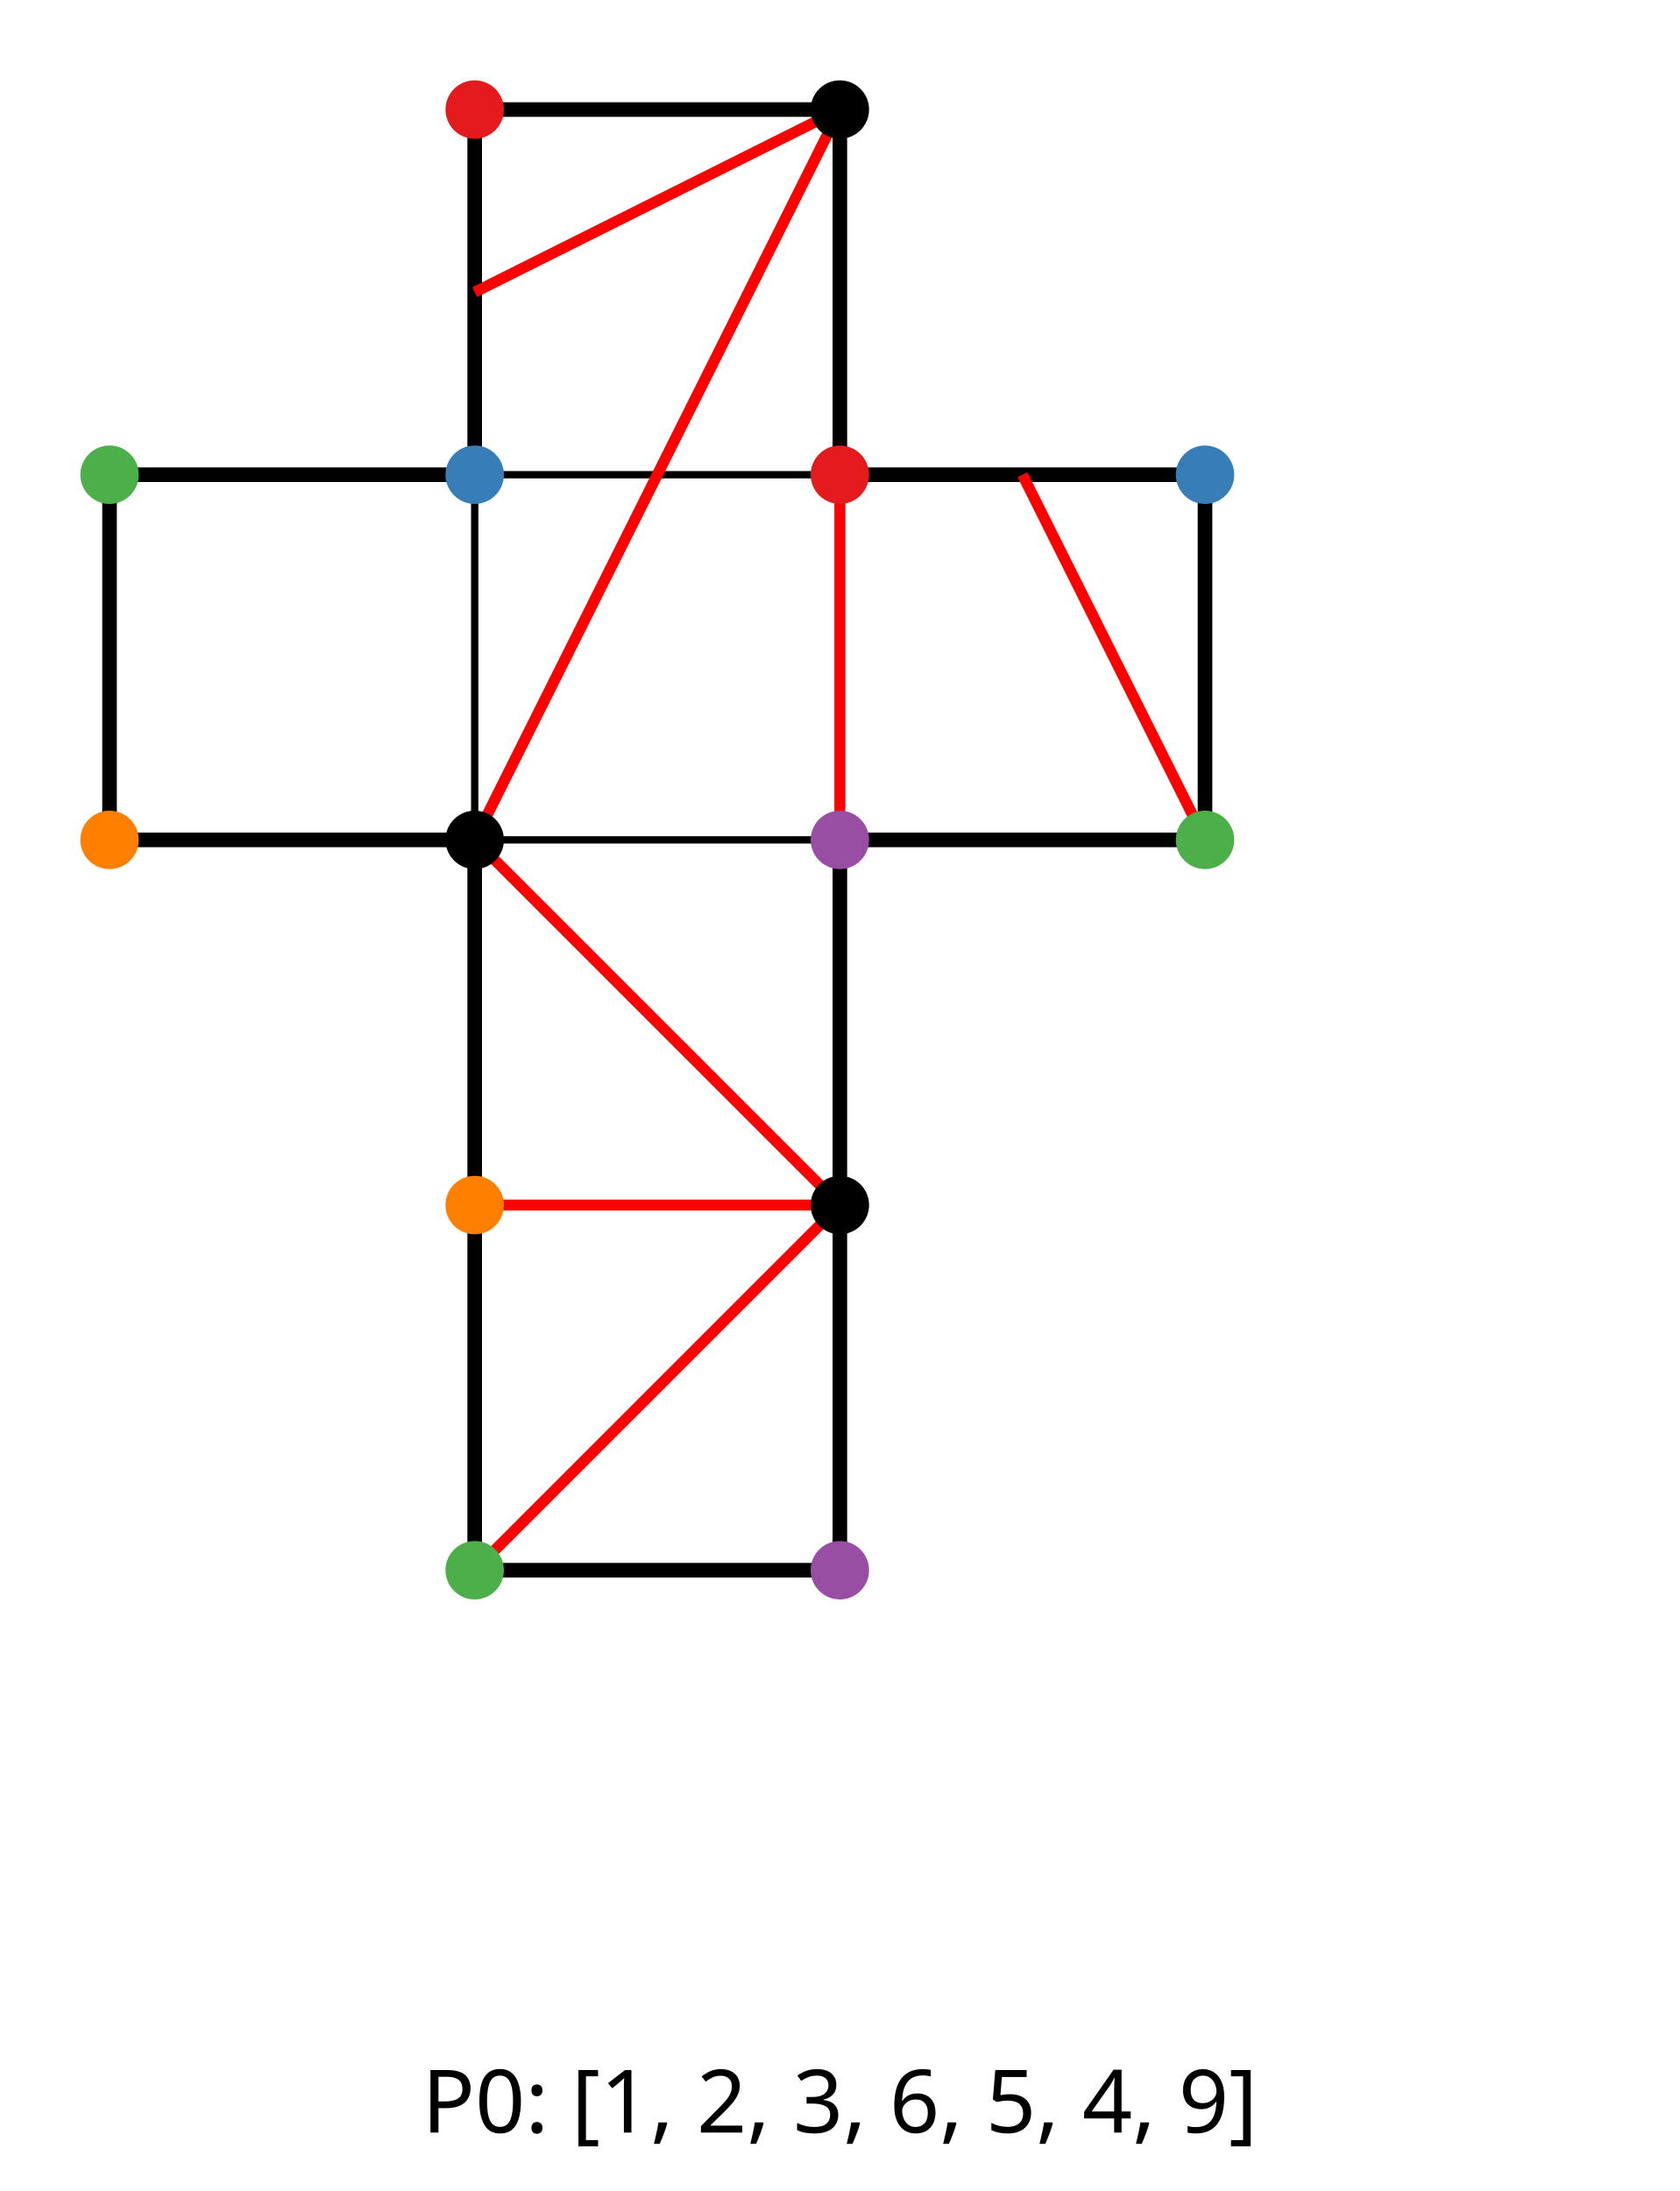
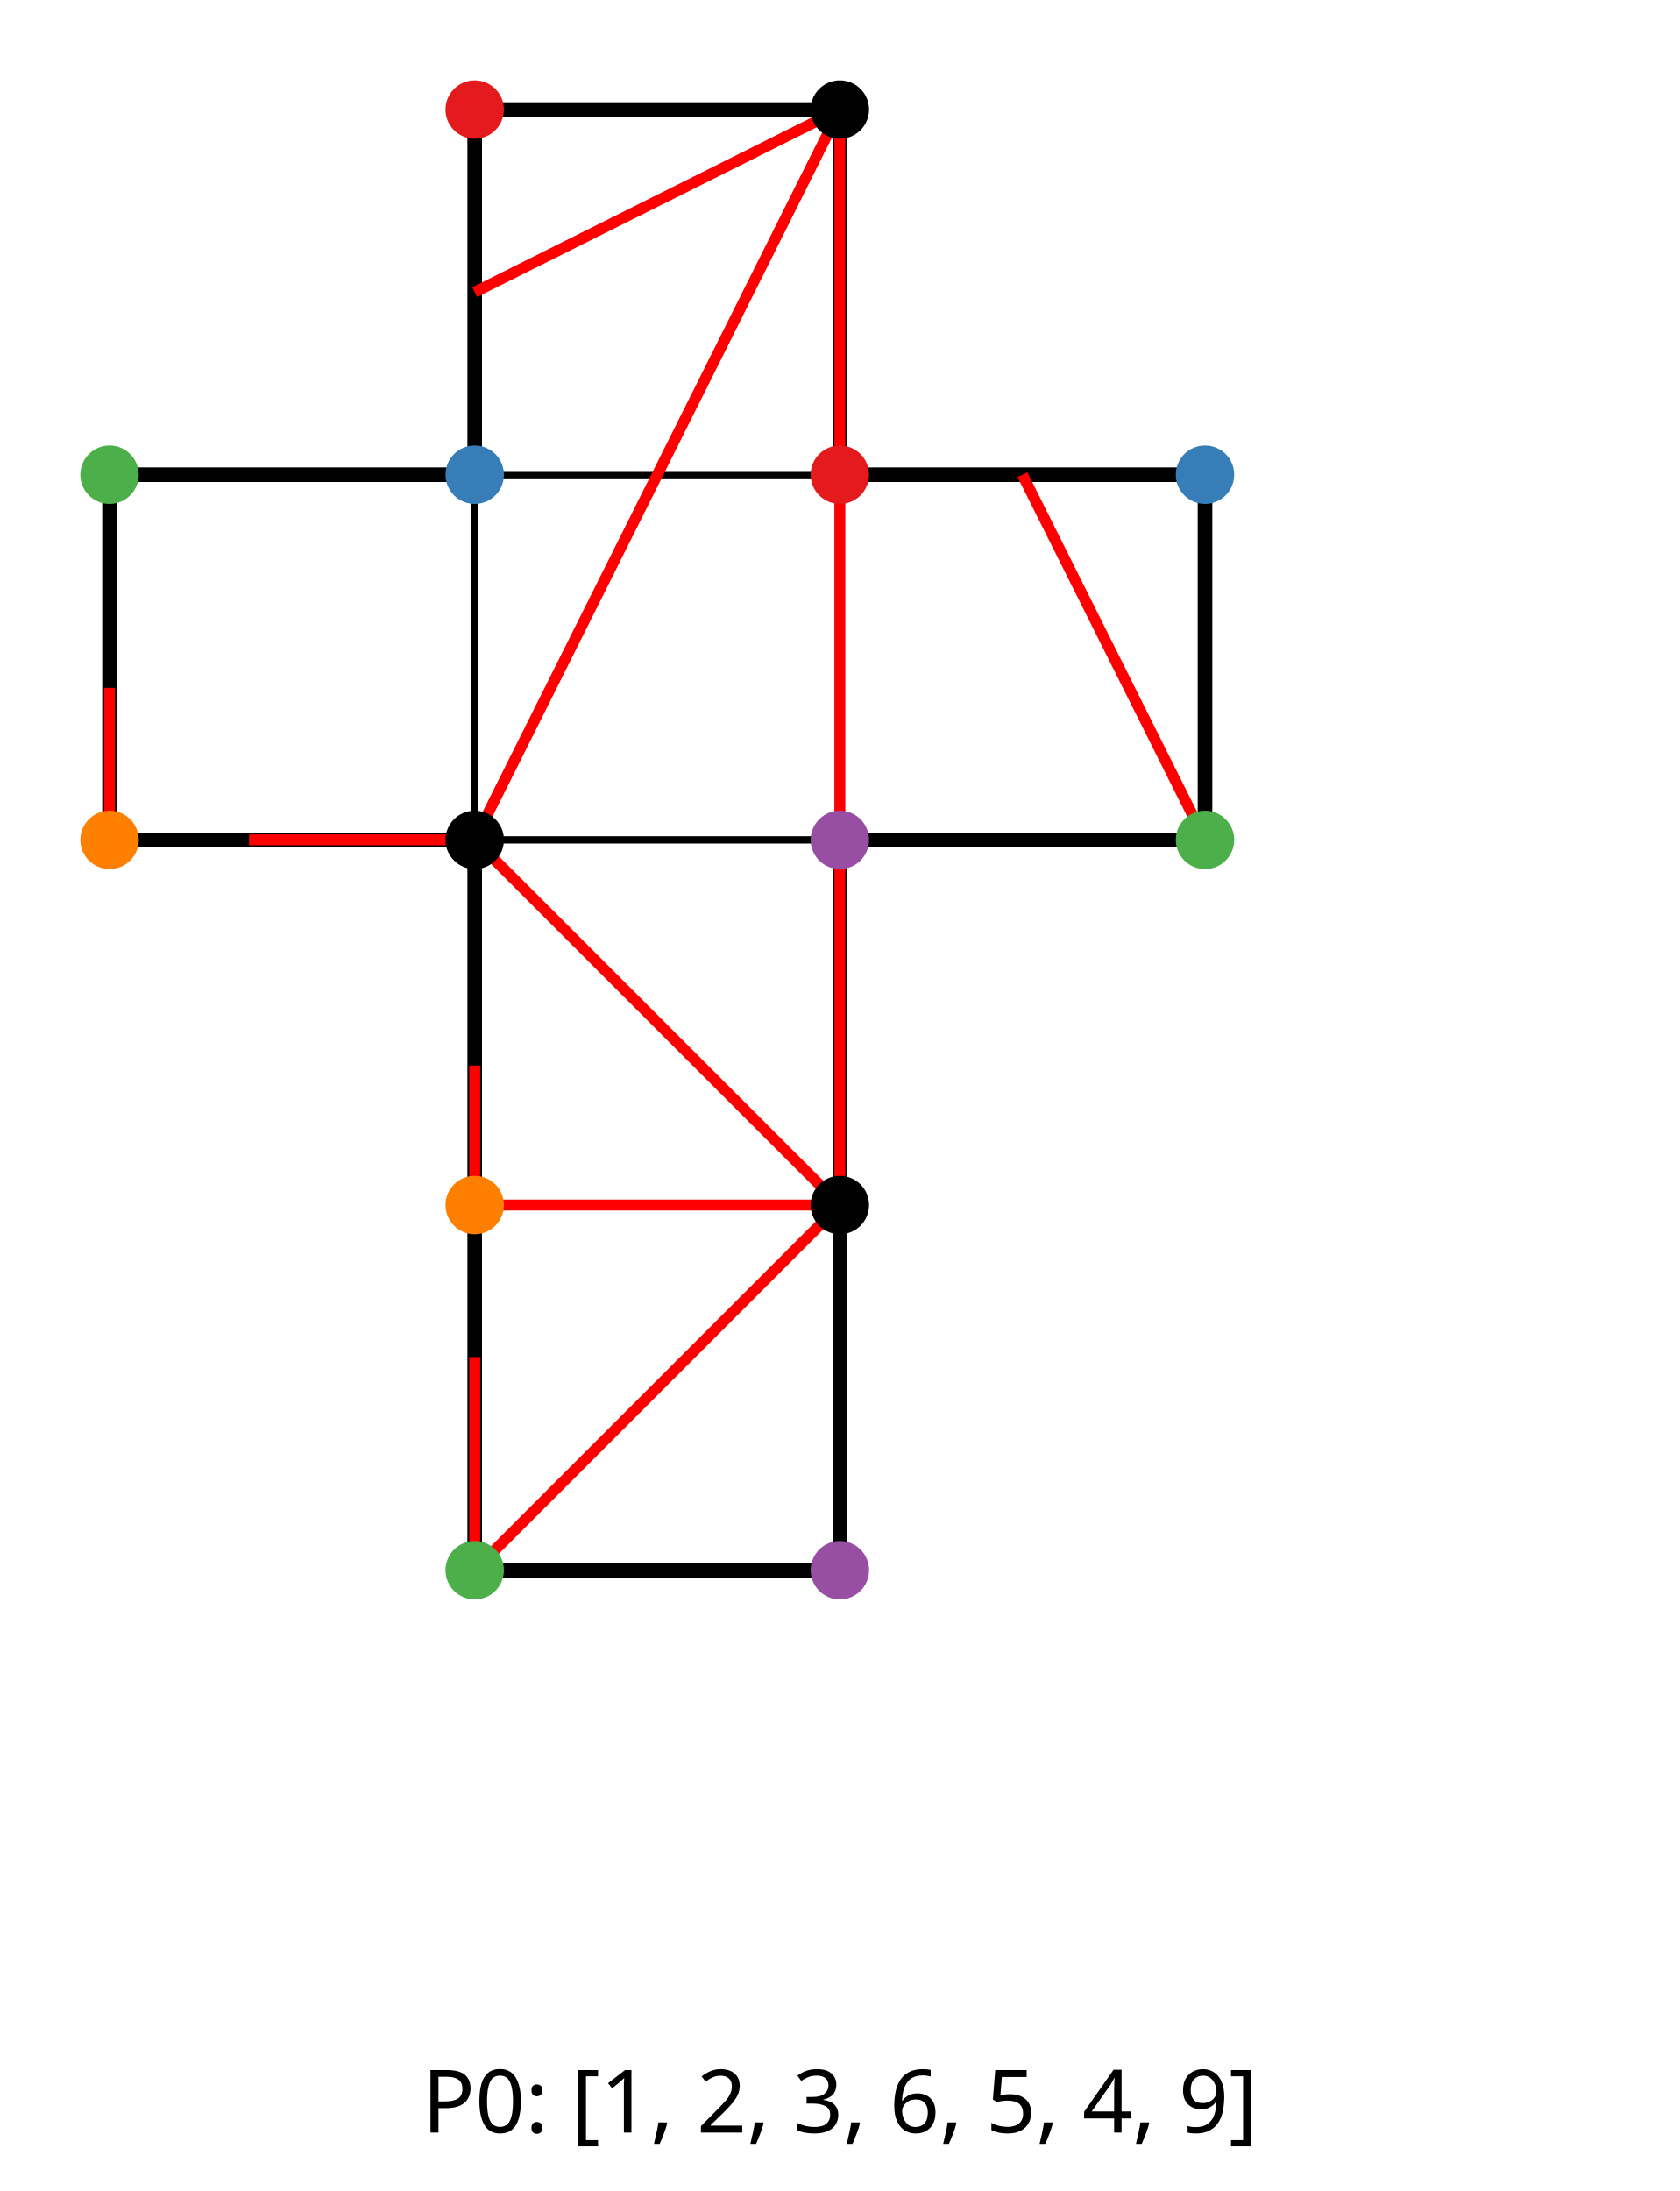
<svg xmlns="http://www.w3.org/2000/svg" width="230" height="300" viewBox="0 0 230 300">
  <path d="M 115,15 L 115,65 L 165,65 L 165,115 L 115,115 L 115,165 L 115,215 L 65,215 L 65,165 L 65,115 L 15,115 L 15,65 L 65,65 L 65,15 Z" fill="none" stroke="black" stroke-width="2" />
  <line x1="65" y1="165" x2="115" y2="165" stroke="black" stroke-width="1" />
  <line x1="65" y1="115" x2="115" y2="115" stroke="black" stroke-width="1" />
  <line x1="65" y1="65" x2="115" y2="65" stroke="black" stroke-width="1" />
  <line x1="65" y1="115" x2="65" y2="65" stroke="black" stroke-width="1" />
  <line x1="115" y1="115" x2="115" y2="65" stroke="black" stroke-width="1" />
-   <line x1="65" y1="40.0" x2="115" y2="15" stroke="red" stroke-width="1.5" />
+   <line x1="165" y1="115" x2="140.0" y2="65.0" stroke="red" stroke-width="1.5" />
+   <line x1="65.0" y1="40.0" x2="115" y2="15" stroke="red" stroke-width="1.5" />
+   <line x1="115" y1="165" x2="65" y2="115" stroke="red" stroke-width="1.5" />
+   <line x1="65" y1="215" x2="115" y2="165" stroke="red" stroke-width="1.5" />
  <line x1="115" y1="15" x2="65" y2="115" stroke="red" stroke-width="1.5" />
-   <line x1="65" y1="115" x2="115" y2="165" stroke="red" stroke-width="1.5" />
-   <line x1="115" y1="165" x2="65" y2="215" stroke="red" stroke-width="1.5" />
-   <line x1="65" y1="165" x2="115" y2="165" stroke="red" stroke-width="1.5" />
-   <line x1="115" y1="115" x2="115" y2="65" stroke="red" stroke-width="1.5" />
-   <line x1="165" y1="115" x2="140.0" y2="65" stroke="red" stroke-width="1.5" />
+   <line x1="65" y1="165" x2="65.0" y2="145.9" stroke="red" stroke-width="1.5" />
+   <line x1="34.1" y1="115.0" x2="65" y2="115" stroke="red" stroke-width="1.5" />
+   <line x1="115" y1="165" x2="65" y2="165" stroke="red" stroke-width="1.5" />
+   <line x1="115" y1="15" x2="115" y2="165" stroke="red" stroke-width="1.5" />
+   <line x1="65" y1="215" x2="65.0" y2="185.82" stroke="red" stroke-width="1.5" />
+   <line x1="15.0" y1="94.18" x2="15" y2="115" stroke="red" stroke-width="1.5" />
  <circle cx="115" cy="15" r="4" fill="black" />
  <circle cx="115" cy="65" r="4" fill="#e41a1c" />
  <circle cx="165" cy="65" r="4" fill="#377eb8" />
  <circle cx="165" cy="115" r="4" fill="#4daf4a" />
  <circle cx="115" cy="115" r="4" fill="#984ea3" />
  <circle cx="115" cy="165" r="4" fill="black" />
  <circle cx="115" cy="215" r="4" fill="#984ea3" />
  <circle cx="65" cy="215" r="4" fill="#4daf4a" />
  <circle cx="65" cy="165" r="4" fill="#ff7f00" />
  <circle cx="65" cy="115" r="4" fill="black" />
  <circle cx="15" cy="115" r="4" fill="#ff7f00" />
  <circle cx="15" cy="65" r="4" fill="#4daf4a" />
  <circle cx="65" cy="65" r="4" fill="#377eb8" />
  <circle cx="65" cy="15" r="4" fill="#e41a1c" />
  <text x="115" y="292" text-anchor="middle" font-family="sans-serif" font-size="12">P0: [1, 2, 3, 6, 5, 4, 9]</text>
</svg>
